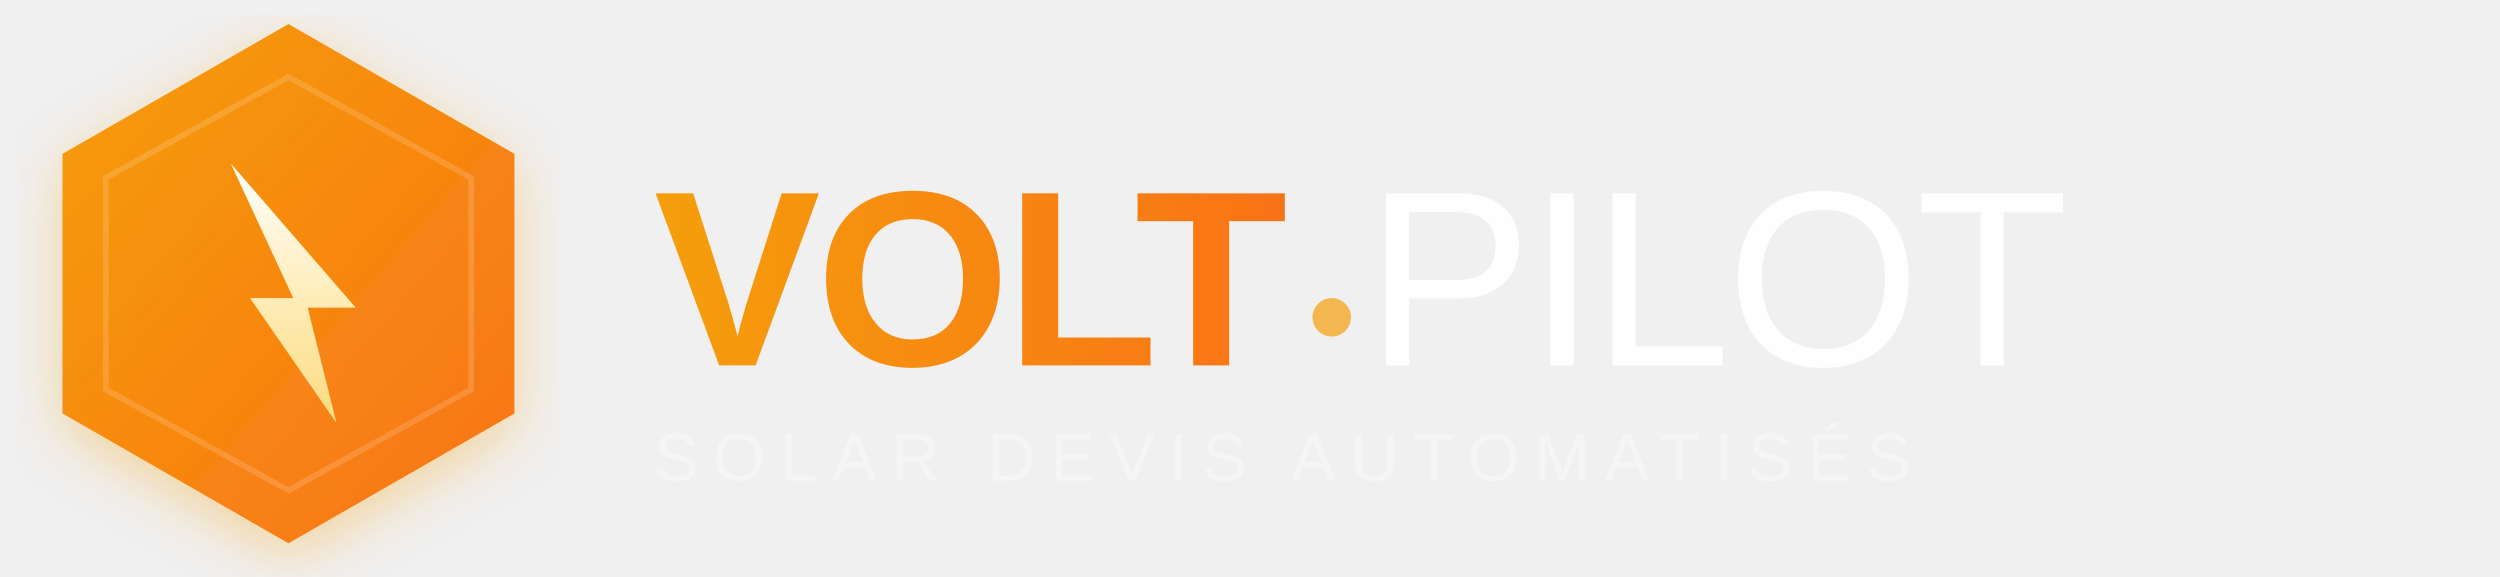
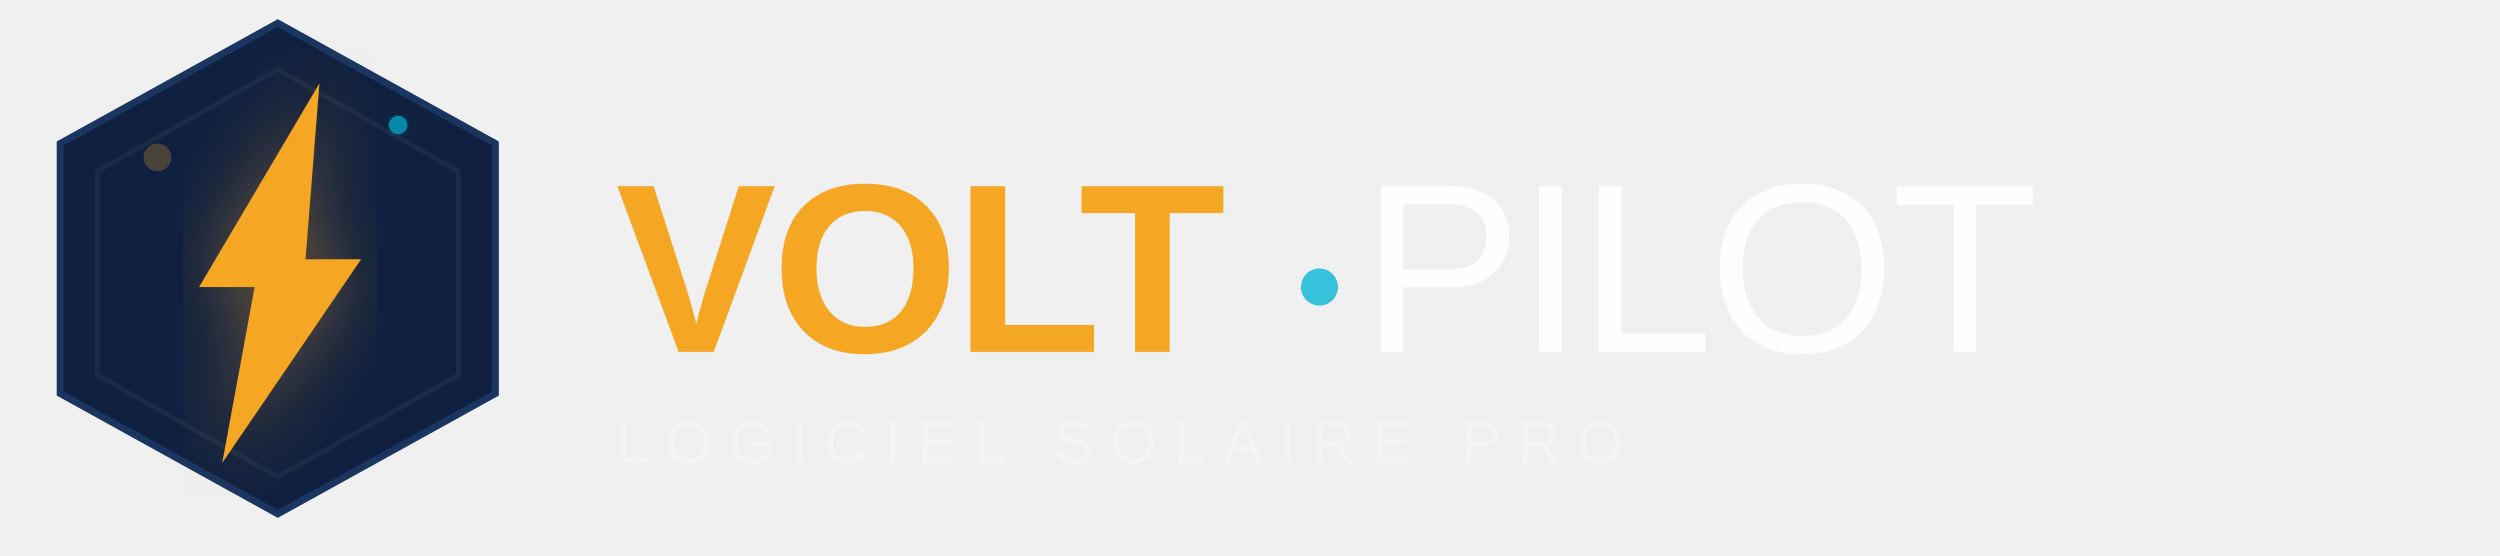
- <svg xmlns="http://www.w3.org/2000/svg" viewBox="0 0 520 120" fill="none">
+ <svg xmlns="http://www.w3.org/2000/svg" viewBox="0 0 540 120" fill="none">
  <defs>
-     <linearGradient id="hexGrad" x1="0%" y1="0%" x2="100%" y2="100%">
-       <stop offset="0%" stop-color="#f59e0b" />
-       <stop offset="100%" stop-color="#f97316" />
-     </linearGradient>
-     <linearGradient id="boltGrad" x1="0%" y1="0%" x2="0%" y2="100%">
-       <stop offset="0%" stop-color="#ffffff" />
-       <stop offset="100%" stop-color="#fde68a" stop-opacity="0.9" />
-     </linearGradient>
-     <linearGradient id="textGrad" x1="0%" y1="0%" x2="100%" y2="0%">
-       <stop offset="0%" stop-color="#f59e0b" />
-       <stop offset="100%" stop-color="#f97316" />
-     </linearGradient>
-     <filter id="shadow">
-       <feDropShadow dx="0" dy="3" stdDeviation="6" flood-color="#f59e0b" flood-opacity="0.35" />
+     <filter id="glow">
+       <feDropShadow dx="0" dy="0" stdDeviation="8" flood-color="#F5A623" flood-opacity="0.4" />
+     </filter>
+     <filter id="cyanglow">
+       <feDropShadow dx="0" dy="0" stdDeviation="3" flood-color="#06B6D4" flood-opacity="0.9" />
    </filter>
  </defs>
-   <path d="M60 5 L107 32 L107 86 L60 113 L13 86 L13 32 Z" fill="url(#hexGrad)" filter="url(#shadow)" />
-   <path d="M60 16 L98 37 L98 81 L60 102 L22 81 L22 37 Z" fill="none" stroke="rgba(255,255,255,0.15)" stroke-width="1.2" />
-   <path d="M48 34 L61 62 L52 62 L70 88 L64 64 L74 64 Z" fill="url(#boltGrad)" />
-   <text x="136" y="76" font-family="'SF Pro Display','Helvetica Neue',Arial,sans-serif" font-size="52" font-weight="800" letter-spacing="-1" fill="url(#textGrad)">VOLT</text>
-   <text x="284" y="76" font-family="'SF Pro Display','Helvetica Neue',Arial,sans-serif" font-size="52" font-weight="300" letter-spacing="-1" fill="#ffffff" opacity="0.92">PILOT</text>
-   <circle cx="277" cy="66" r="4" fill="#f59e0b" opacity="0.7" />
-   <text x="136" y="100" font-family="'SF Pro Display','Helvetica Neue',Arial,sans-serif" font-size="14" font-weight="400" letter-spacing="3" fill="rgba(255,255,255,0.35)">SOLAR DEVIS AUTOMATISÉS</text>
+   <path d="M60 5L107 31V85L60 111L13 85V31Z" fill="#0F2040" />
+   <path d="M60 5L107 31V85L60 111L13 85V31Z" fill="none" stroke="#1A3560" stroke-width="1.5" />
+   <path d="M60 15L99 37V81L60 103L21 81V37Z" fill="none" stroke="rgba(255,255,255,0.05)" stroke-width="1" />
+   <path d="M69 18L43 62H55L48 100L78 56H66L69 18Z" fill="#F5A623" filter="url(#glow)" />
+   <circle cx="34" cy="34" r="3" fill="#F5A623" opacity="0.25" />
+   <circle cx="86" cy="27" r="2" fill="#06B6D4" opacity="0.7" filter="url(#cyanglow)" />
+   <text x="133" y="76" font-family="'SF Pro Display','Helvetica Neue',Arial,sans-serif" font-size="52" font-weight="800" letter-spacing="-1" fill="#F5A623">VOLT</text>
+   <circle cx="285" cy="62" r="4" fill="#06B6D4" opacity="0.8" />
+   <text x="294" y="76" font-family="'SF Pro Display','Helvetica Neue',Arial,sans-serif" font-size="52" font-weight="300" letter-spacing="-1" fill="white" opacity="0.92">PILOT</text>
+   <text x="133" y="100" font-family="'SF Pro Display','Helvetica Neue',Arial,sans-serif" font-size="13" font-weight="500" letter-spacing="3.5" fill="rgba(255,255,255,0.28)">LOGICIEL SOLAIRE PRO</text>
</svg>
